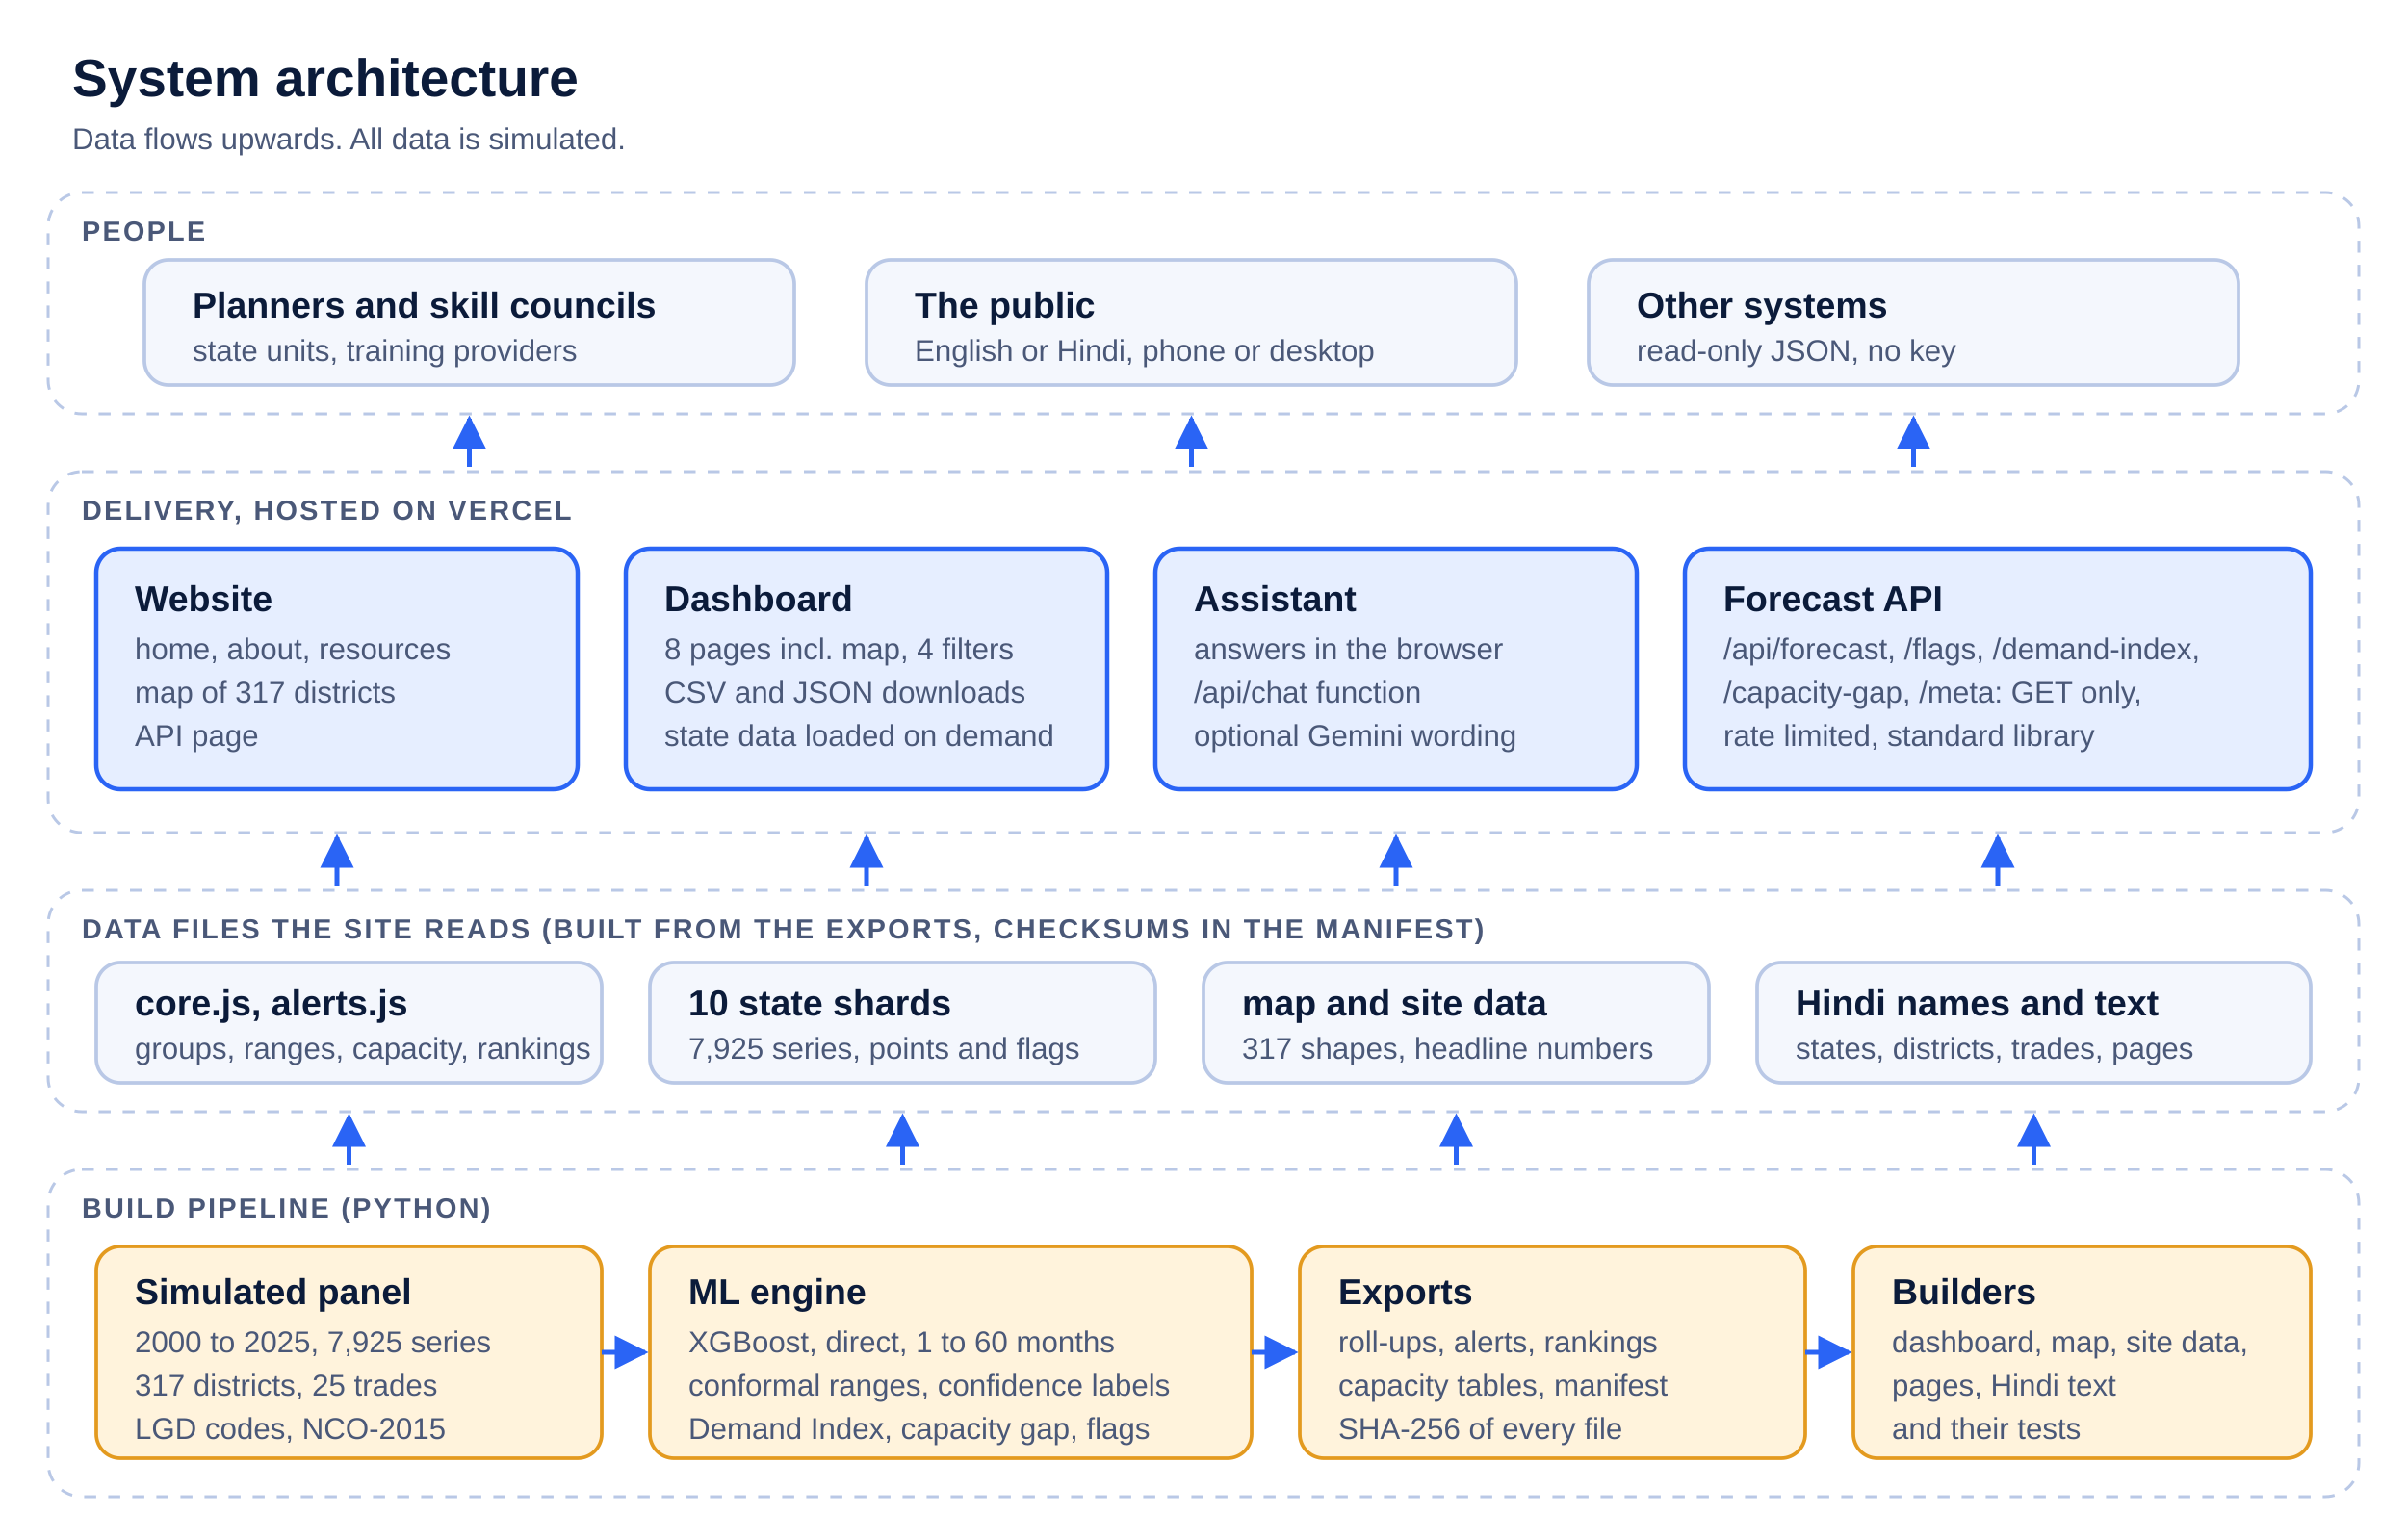
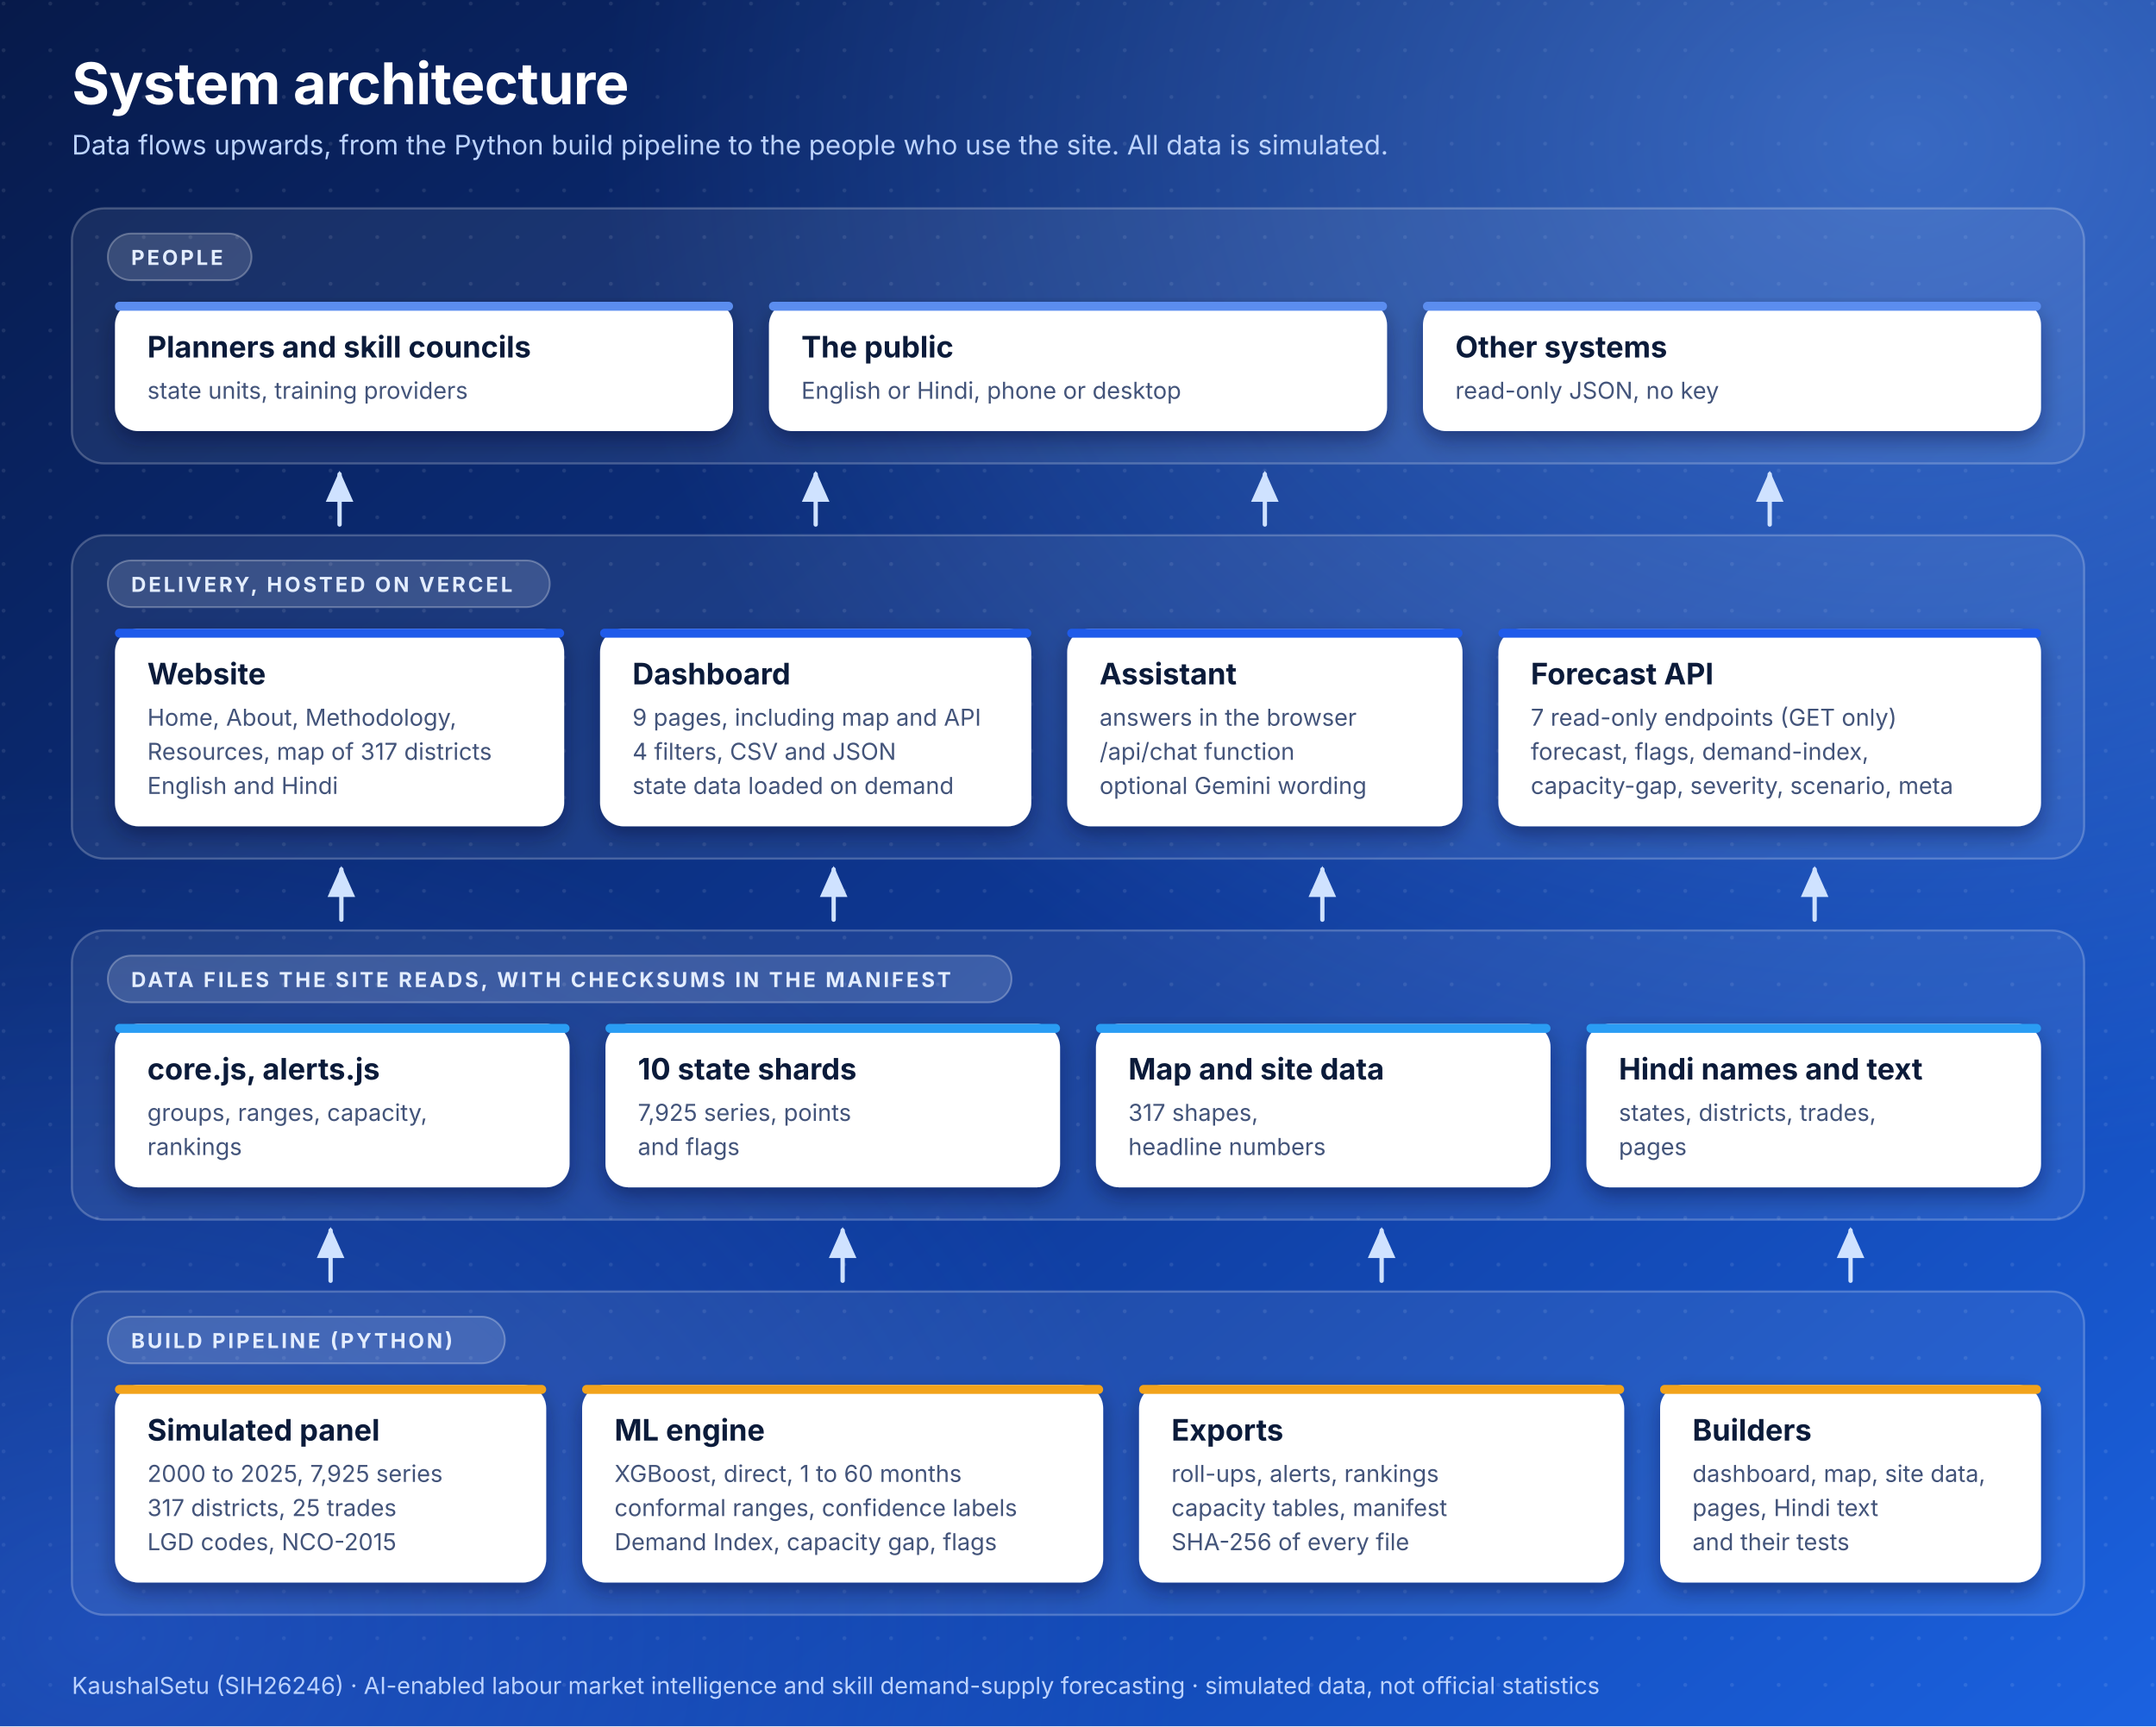
- <svg xmlns="http://www.w3.org/2000/svg" viewBox="0 0 1000 640" role="img" aria-labelledby="t d" font-family="Segoe UI, system-ui, Arial, sans-serif">
+ <svg xmlns="http://www.w3.org/2000/svg" viewBox="0 0 1200 961" width="1200" height="961" role="img" aria-labelledby="t d">
  <defs>
-     <marker id="a" viewBox="0 0 10 10" refX="9" refY="5" markerWidth="7" markerHeight="7" orient="auto">
-       <path d="M0 0L10 5L0 10z" fill="#2A64F5" />
+     <linearGradient id="bg" x1="0" y1="0" x2="1" y2="1">
+       <stop offset="0" stop-color="#071A4A" />
+       <stop offset=".55" stop-color="#0E3A9A" />
+       <stop offset="1" stop-color="#1B62E0" />
+     </linearGradient>
+     <radialGradient id="glow" cx=".88" cy=".08" r=".6">
+       <stop offset="0" stop-color="#6FA8FF" stop-opacity=".45" />
+       <stop offset="1" stop-color="#6FA8FF" stop-opacity="0" />
+     </radialGradient>
+     <radialGradient id="glow2" cx=".05" cy=".95" r=".5">
+       <stop offset="0" stop-color="#3C7BFF" stop-opacity=".35" />
+       <stop offset="1" stop-color="#3C7BFF" stop-opacity="0" />
+     </radialGradient>
+     <pattern id="dots" width="26" height="26" patternUnits="userSpaceOnUse">
+       <circle cx="2" cy="2" r="1.1" fill="#FFFFFF" fill-opacity=".09" />
+     </pattern>
+     <filter id="sh" x="-10%" y="-10%" width="120%" height="140%">
+       <feDropShadow dx="0" dy="5" stdDeviation="6" flood-color="#020B26" flood-opacity=".38" />
+     </filter>
+     <marker id="ah" viewBox="0 0 10 10" refX="8" refY="5" markerWidth="8" markerHeight="8" orient="auto">
+       <path d="M0 1L9 5L0 9z" fill="#CFE2FF" />
    </marker>
    <style>
-       .box { fill: #F4F7FD; stroke: #B9C8E6; stroke-width: 1.5; }
-       .hi { fill: #E6EEFF; stroke: #2A64F5; stroke-width: 1.8; }
-       .warm { fill: #FFF3DC; stroke: #E39A1F; stroke-width: 1.5; }
-       .t { fill: #0B1B3A; font-size: 15px; font-weight: 650; }
-       .s { fill: #4A5878; font-size: 12.5px; }
-       .l { fill: #2A64F5; font-size: 12px; font-weight: 600; }
-       .band { fill: none; stroke: #B9C8E6; stroke-dasharray: 5 5; stroke-width: 1.2; }
-       .bl { fill: #4A5878; font-size: 11.5px; letter-spacing: .08em; font-weight: 700; }
-       line, path.ar { stroke: #2A64F5; stroke-width: 2; fill: none; marker-end: url(#a); }
+       text { font-family: Segoe UI, Inter, system-ui, -apple-system, Arial, sans-serif; }
+       .title { fill: #FFFFFF; font-size: 32px; font-weight: 750; letter-spacing: -.01em; }
+       .sub { fill: #BCD3FF; font-size: 15px; }
+       .chip { fill: #FFFFFF; fill-opacity: .14; stroke: #FFFFFF; stroke-opacity: .28; }
+       .chiptxt { fill: #E3EDFF; font-size: 11.5px; font-weight: 700; letter-spacing: .12em; }
+       .band { fill: #FFFFFF; fill-opacity: .07; stroke: #FFFFFF; stroke-opacity: .22; stroke-width: 1.2; }
+       .card { fill: #FFFFFF; filter: url(#sh); }
+       .ct { fill: #0B1B3A; font-size: 16.5px; font-weight: 700; }
+       .cs { fill: #43547A; font-size: 13px; }
+       .arrow { stroke: #CFE2FF; stroke-width: 2.4; fill: none; marker-end: url(#ah); stroke-linecap: round; }
+       .foot { fill: #BCD3FF; font-size: 13px; }
    </style>
  </defs>
-   <rect width="1000" height="640" fill="#ffffff" />
-   <text x="30" y="40" class="t" style="font-size:22px">System architecture</text>
-   <text x="30" y="62" class="s">Data flows upwards. All data is simulated.</text>
-   <rect class="band" x="20" y="80" width="960" height="92" rx="14" />
-   <text class="bl" x="34" y="100">PEOPLE</text>
-   <rect class="box" x="60" y="108" width="270" height="52" rx="10" />
-   <text class="t" x="80" y="132">Planners and skill councils</text>
-   <text class="s" x="80" y="150">state units, training providers</text>
-   <rect class="box" x="360" y="108" width="270" height="52" rx="10" />
-   <text class="t" x="380" y="132">The public</text>
-   <text class="s" x="380" y="150">English or Hindi, phone or desktop</text>
-   <rect class="box" x="660" y="108" width="270" height="52" rx="10" />
-   <text class="t" x="680" y="132">Other systems</text>
-   <text class="s" x="680" y="150">read-only JSON, no key</text>
-   <rect class="band" x="20" y="196" width="960" height="150" rx="14" />
-   <text class="bl" x="34" y="216">DELIVERY, HOSTED ON VERCEL</text>
-   <rect class="hi" x="40" y="228" width="200" height="100" rx="10" />
-   <text class="t" x="56" y="254">Website</text>
-   <text class="s" x="56" y="274">home, about, resources</text>
-   <text class="s" x="56" y="292">map of 317 districts</text>
-   <text class="s" x="56" y="310">API page</text>
-   <rect class="hi" x="260" y="228" width="200" height="100" rx="10" />
-   <text class="t" x="276" y="254">Dashboard</text>
-   <text class="s" x="276" y="274">8 pages incl. map, 4 filters</text>
-   <text class="s" x="276" y="292">CSV and JSON downloads</text>
-   <text class="s" x="276" y="310">state data loaded on demand</text>
-   <rect class="hi" x="480" y="228" width="200" height="100" rx="10" />
-   <text class="t" x="496" y="254">Assistant</text>
-   <text class="s" x="496" y="274">answers in the browser</text>
-   <text class="s" x="496" y="292">/api/chat function</text>
-   <text class="s" x="496" y="310">optional Gemini wording</text>
-   <rect class="hi" x="700" y="228" width="260" height="100" rx="10" />
-   <text class="t" x="716" y="254">Forecast API</text>
-   <text class="s" x="716" y="274">/api/forecast, /flags, /demand-index,</text>
-   <text class="s" x="716" y="292">/capacity-gap, /meta: GET only,</text>
-   <text class="s" x="716" y="310">rate limited, standard library</text>
-   <rect class="band" x="20" y="370" width="960" height="92" rx="14" />
-   <text class="bl" x="34" y="390">DATA FILES THE SITE READS (BUILT FROM THE EXPORTS, CHECKSUMS IN THE MANIFEST)</text>
-   <rect class="box" x="40" y="400" width="210" height="50" rx="10" />
-   <text class="t" x="56" y="422">core.js, alerts.js</text>
-   <text class="s" x="56" y="440">groups, ranges, capacity, rankings</text>
-   <rect class="box" x="270" y="400" width="210" height="50" rx="10" />
-   <text class="t" x="286" y="422">10 state shards</text>
-   <text class="s" x="286" y="440">7,925 series, points and flags</text>
-   <rect class="box" x="500" y="400" width="210" height="50" rx="10" />
-   <text class="t" x="516" y="422">map and site data</text>
-   <text class="s" x="516" y="440">317 shapes, headline numbers</text>
-   <rect class="box" x="730" y="400" width="230" height="50" rx="10" />
-   <text class="t" x="746" y="422">Hindi names and text</text>
-   <text class="s" x="746" y="440">states, districts, trades, pages</text>
-   <rect class="band" x="20" y="486" width="960" height="136" rx="14" />
-   <text class="bl" x="34" y="506">BUILD PIPELINE (PYTHON)</text>
-   <rect class="warm" x="40" y="518" width="210" height="88" rx="10" />
-   <text class="t" x="56" y="542">Simulated panel</text>
-   <text class="s" x="56" y="562">2000 to 2025, 7,925 series</text>
-   <text class="s" x="56" y="580">317 districts, 25 trades</text>
-   <text class="s" x="56" y="598">LGD codes, NCO-2015</text>
-   <rect class="warm" x="270" y="518" width="250" height="88" rx="10" />
-   <text class="t" x="286" y="542">ML engine</text>
-   <text class="s" x="286" y="562">XGBoost, direct, 1 to 60 months</text>
-   <text class="s" x="286" y="580">conformal ranges, confidence labels</text>
-   <text class="s" x="286" y="598">Demand Index, capacity gap, flags</text>
-   <rect class="warm" x="540" y="518" width="210" height="88" rx="10" />
-   <text class="t" x="556" y="542">Exports</text>
-   <text class="s" x="556" y="562">roll-ups, alerts, rankings</text>
-   <text class="s" x="556" y="580">capacity tables, manifest</text>
-   <text class="s" x="556" y="598">SHA-256 of every file</text>
-   <rect class="warm" x="770" y="518" width="190" height="88" rx="10" />
-   <text class="t" x="786" y="542">Builders</text>
-   <text class="s" x="786" y="562">dashboard, map, site data,</text>
-   <text class="s" x="786" y="580">pages, Hindi text</text>
-   <text class="s" x="786" y="598">and their tests</text>
-   <line x1="250" y1="562" x2="268" y2="562" />
-   <line x1="520" y1="562" x2="538" y2="562" />
-   <line x1="750" y1="562" x2="768" y2="562" />
-   <line x1="145" y1="484" x2="145" y2="464" />
-   <line x1="375" y1="484" x2="375" y2="464" />
-   <line x1="605" y1="484" x2="605" y2="464" />
-   <line x1="845" y1="484" x2="845" y2="464" />
-   <line x1="140" y1="368" x2="140" y2="348" />
-   <line x1="360" y1="368" x2="360" y2="348" />
-   <line x1="580" y1="368" x2="580" y2="348" />
-   <line x1="830" y1="368" x2="830" y2="348" />
-   <line x1="195" y1="194" x2="195" y2="174" />
-   <line x1="495" y1="194" x2="495" y2="174" />
-   <line x1="795" y1="194" x2="795" y2="174" />
+   <rect width="1200" height="961" fill="url(#bg)" />
+   <rect width="1200" height="961" fill="url(#dots)" />
+   <rect width="1200" height="961" fill="url(#glow)" />
+   <rect width="1200" height="961" fill="url(#glow2)" />
+   <text x="40" y="58" class="title">System architecture</text>
+   <text x="40" y="86" class="sub">Data flows upwards, from the Python build pipeline to the people who use the site. All data is simulated.</text>
+   <rect class="band" x="40" y="116" width="1120" height="142" rx="18" />
+   <rect class="chip" x="60" y="130" width="80" height="26" rx="13" />
+   <text class="chiptxt" x="73" y="147.5">PEOPLE</text>
+   <g>
+     <rect class="card" x="64" y="168" width="344" height="72" rx="13" />
+     <rect x="64" y="168" width="344" height="5" rx="2.5" fill="#5B8DEF" />
+     <text class="ct" x="82" y="199">Planners and skill councils</text>
+     <text class="cs" x="82" y="222">state units, training providers</text>
+   </g>
+   <g>
+     <rect class="card" x="428" y="168" width="344" height="72" rx="13" />
+     <rect x="428" y="168" width="344" height="5" rx="2.5" fill="#5B8DEF" />
+     <text class="ct" x="446" y="199">The public</text>
+     <text class="cs" x="446" y="222">English or Hindi, phone or desktop</text>
+   </g>
+   <g>
+     <rect class="card" x="792" y="168" width="344" height="72" rx="13" />
+     <rect x="792" y="168" width="344" height="5" rx="2.5" fill="#5B8DEF" />
+     <text class="ct" x="810" y="199">Other systems</text>
+     <text class="cs" x="810" y="222">read-only JSON, no key</text>
+   </g>
+   <rect class="band" x="40" y="298" width="1120" height="180" rx="18" />
+   <rect class="chip" x="60" y="312" width="246" height="26" rx="13" />
+   <text class="chiptxt" x="73" y="329.5">DELIVERY, HOSTED ON VERCEL</text>
+   <g>
+     <rect class="card" x="64" y="350" width="250" height="110" rx="13" />
+     <rect x="64" y="350" width="250" height="5" rx="2.5" fill="#1F5BEA" />
+     <text class="ct" x="82" y="381">Website</text>
+     <text class="cs" x="82" y="404">Home, About, Methodology,</text>
+     <text class="cs" x="82" y="423">Resources, map of 317 districts</text>
+     <text class="cs" x="82" y="442">English and Hindi</text>
+   </g>
+   <g>
+     <rect class="card" x="334" y="350" width="240" height="110" rx="13" />
+     <rect x="334" y="350" width="240" height="5" rx="2.5" fill="#1F5BEA" />
+     <text class="ct" x="352" y="381">Dashboard</text>
+     <text class="cs" x="352" y="404">9 pages, including map and API</text>
+     <text class="cs" x="352" y="423">4 filters, CSV and JSON</text>
+     <text class="cs" x="352" y="442">state data loaded on demand</text>
+   </g>
+   <g>
+     <rect class="card" x="594" y="350" width="220" height="110" rx="13" />
+     <rect x="594" y="350" width="220" height="5" rx="2.5" fill="#1F5BEA" />
+     <text class="ct" x="612" y="381">Assistant</text>
+     <text class="cs" x="612" y="404">answers in the browser</text>
+     <text class="cs" x="612" y="423">/api/chat function</text>
+     <text class="cs" x="612" y="442">optional Gemini wording</text>
+   </g>
+   <g>
+     <rect class="card" x="834" y="350" width="302" height="110" rx="13" />
+     <rect x="834" y="350" width="302" height="5" rx="2.5" fill="#1F5BEA" />
+     <text class="ct" x="852" y="381">Forecast API</text>
+     <text class="cs" x="852" y="404">7 read-only endpoints (GET only)</text>
+     <text class="cs" x="852" y="423">forecast, flags, demand-index,</text>
+     <text class="cs" x="852" y="442">capacity-gap, severity, scenario, meta</text>
+   </g>
+   <rect class="band" x="40" y="518" width="1120" height="161" rx="18" />
+   <rect class="chip" x="60" y="532" width="503" height="26" rx="13" />
+   <text class="chiptxt" x="73" y="549.5">DATA FILES THE SITE READS, WITH CHECKSUMS IN THE MANIFEST</text>
+   <g>
+     <rect class="card" x="64" y="570" width="253" height="91" rx="13" />
+     <rect x="64" y="570" width="253" height="5" rx="2.5" fill="#2A9DF4" />
+     <text class="ct" x="82" y="601">core.js, alerts.js</text>
+     <text class="cs" x="82" y="624">groups, ranges, capacity,</text>
+     <text class="cs" x="82" y="643">rankings</text>
+   </g>
+   <g>
+     <rect class="card" x="337" y="570" width="253" height="91" rx="13" />
+     <rect x="337" y="570" width="253" height="5" rx="2.5" fill="#2A9DF4" />
+     <text class="ct" x="355" y="601">10 state shards</text>
+     <text class="cs" x="355" y="624">7,925 series, points</text>
+     <text class="cs" x="355" y="643">and flags</text>
+   </g>
+   <g>
+     <rect class="card" x="610" y="570" width="253" height="91" rx="13" />
+     <rect x="610" y="570" width="253" height="5" rx="2.5" fill="#2A9DF4" />
+     <text class="ct" x="628" y="601">Map and site data</text>
+     <text class="cs" x="628" y="624">317 shapes,</text>
+     <text class="cs" x="628" y="643">headline numbers</text>
+   </g>
+   <g>
+     <rect class="card" x="883" y="570" width="253" height="91" rx="13" />
+     <rect x="883" y="570" width="253" height="5" rx="2.5" fill="#2A9DF4" />
+     <text class="ct" x="901" y="601">Hindi names and text</text>
+     <text class="cs" x="901" y="624">states, districts, trades,</text>
+     <text class="cs" x="901" y="643">pages</text>
+   </g>
+   <rect class="band" x="40" y="719" width="1120" height="180" rx="18" />
+   <rect class="chip" x="60" y="733" width="221" height="26" rx="13" />
+   <text class="chiptxt" x="73" y="750.5">BUILD PIPELINE (PYTHON)</text>
+   <g>
+     <rect class="card" x="64" y="771" width="240" height="110" rx="13" />
+     <rect x="64" y="771" width="240" height="5" rx="2.5" fill="#F2A31B" />
+     <text class="ct" x="82" y="802">Simulated panel</text>
+     <text class="cs" x="82" y="825">2000 to 2025, 7,925 series</text>
+     <text class="cs" x="82" y="844">317 districts, 25 trades</text>
+     <text class="cs" x="82" y="863">LGD codes, NCO-2015</text>
+   </g>
+   <g>
+     <rect class="card" x="324" y="771" width="290" height="110" rx="13" />
+     <rect x="324" y="771" width="290" height="5" rx="2.5" fill="#F2A31B" />
+     <text class="ct" x="342" y="802">ML engine</text>
+     <text class="cs" x="342" y="825">XGBoost, direct, 1 to 60 months</text>
+     <text class="cs" x="342" y="844">conformal ranges, confidence labels</text>
+     <text class="cs" x="342" y="863">Demand Index, capacity gap, flags</text>
+   </g>
+   <g>
+     <rect class="card" x="634" y="771" width="270" height="110" rx="13" />
+     <rect x="634" y="771" width="270" height="5" rx="2.5" fill="#F2A31B" />
+     <text class="ct" x="652" y="802">Exports</text>
+     <text class="cs" x="652" y="825">roll-ups, alerts, rankings</text>
+     <text class="cs" x="652" y="844">capacity tables, manifest</text>
+     <text class="cs" x="652" y="863">SHA-256 of every file</text>
+   </g>
+   <g>
+     <rect class="card" x="924" y="771" width="212" height="110" rx="13" />
+     <rect x="924" y="771" width="212" height="5" rx="2.5" fill="#F2A31B" />
+     <text class="ct" x="942" y="802">Builders</text>
+     <text class="cs" x="942" y="825">dashboard, map, site data,</text>
+     <text class="cs" x="942" y="844">pages, Hindi text</text>
+     <text class="cs" x="942" y="863">and their tests</text>
+   </g>
+   <path class="arrow" d="M189 292V264" />
+   <path class="arrow" d="M454 292V264" />
+   <path class="arrow" d="M704 292V264" />
+   <path class="arrow" d="M985 292V264" />
+   <path class="arrow" d="M190 512V484" />
+   <path class="arrow" d="M464 512V484" />
+   <path class="arrow" d="M736 512V484" />
+   <path class="arrow" d="M1010 512V484" />
+   <path class="arrow" d="M184 713V685" />
+   <path class="arrow" d="M469 713V685" />
+   <path class="arrow" d="M769 713V685" />
+   <path class="arrow" d="M1030 713V685" />
+   <text class="foot" x="40" y="943">KaushalSetu (SIH26246) · AI-enabled labour market intelligence and skill demand-supply forecasting · simulated data, not official statistics</text>
</svg>
